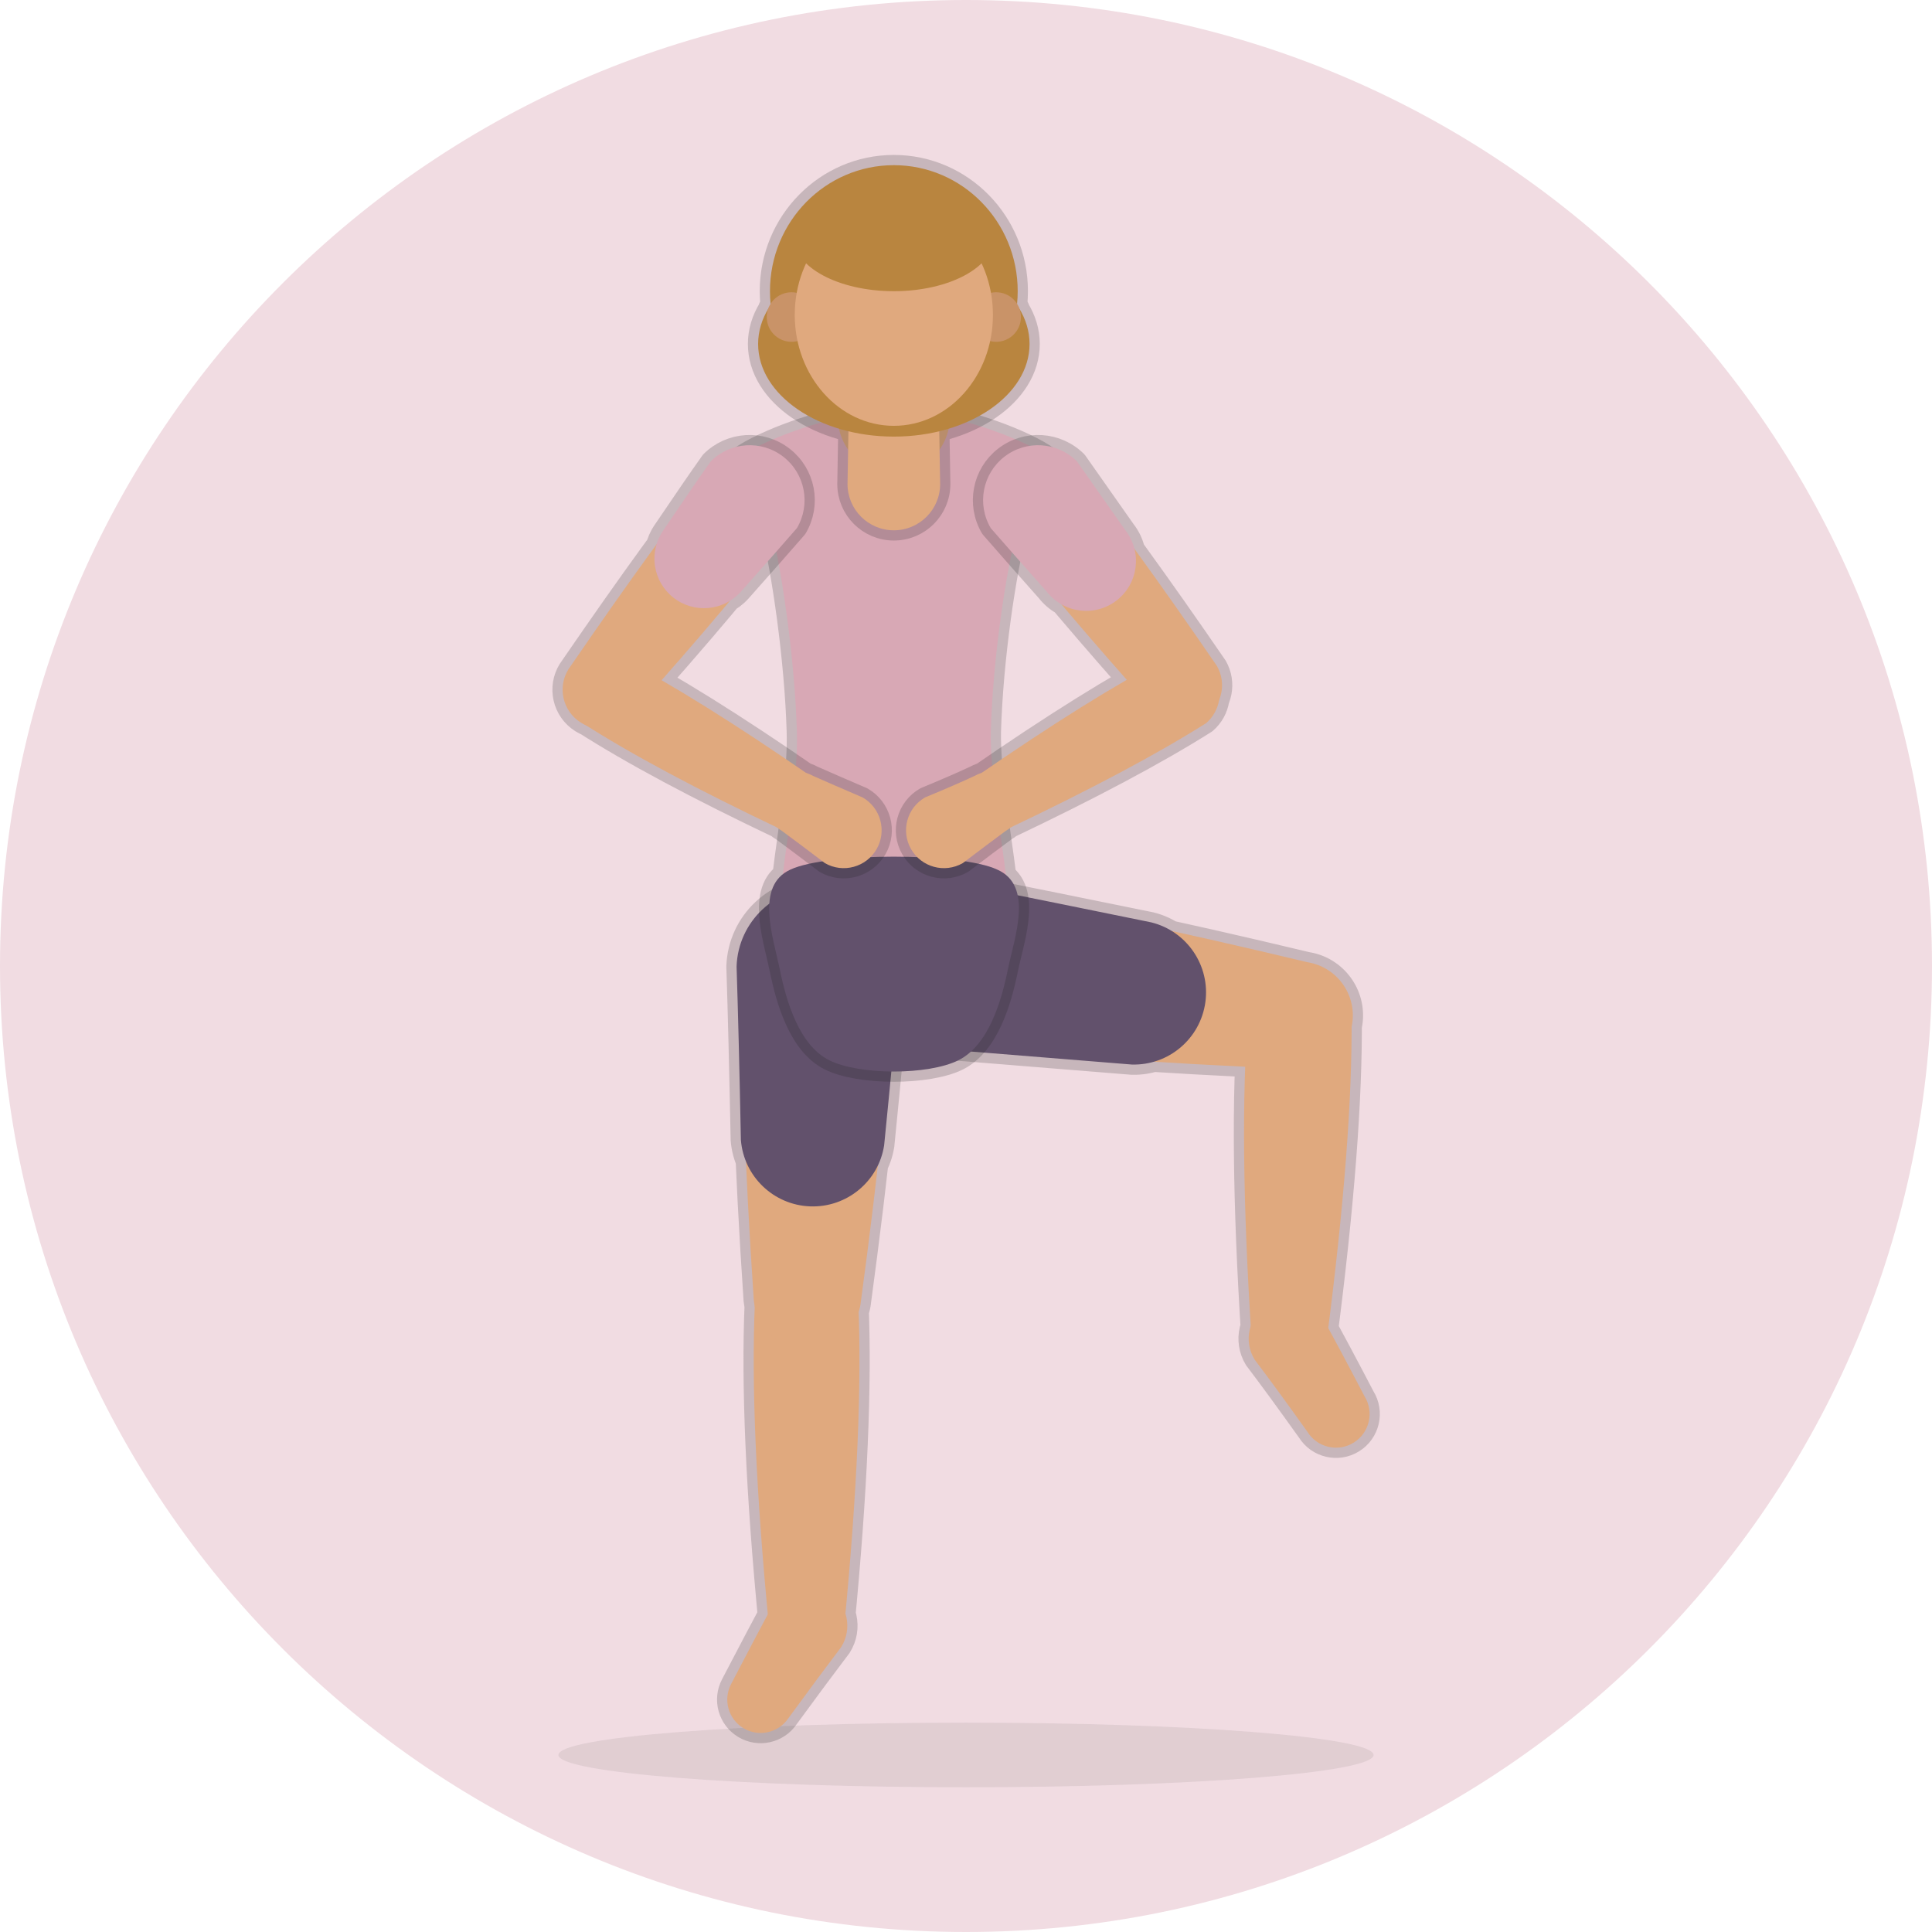
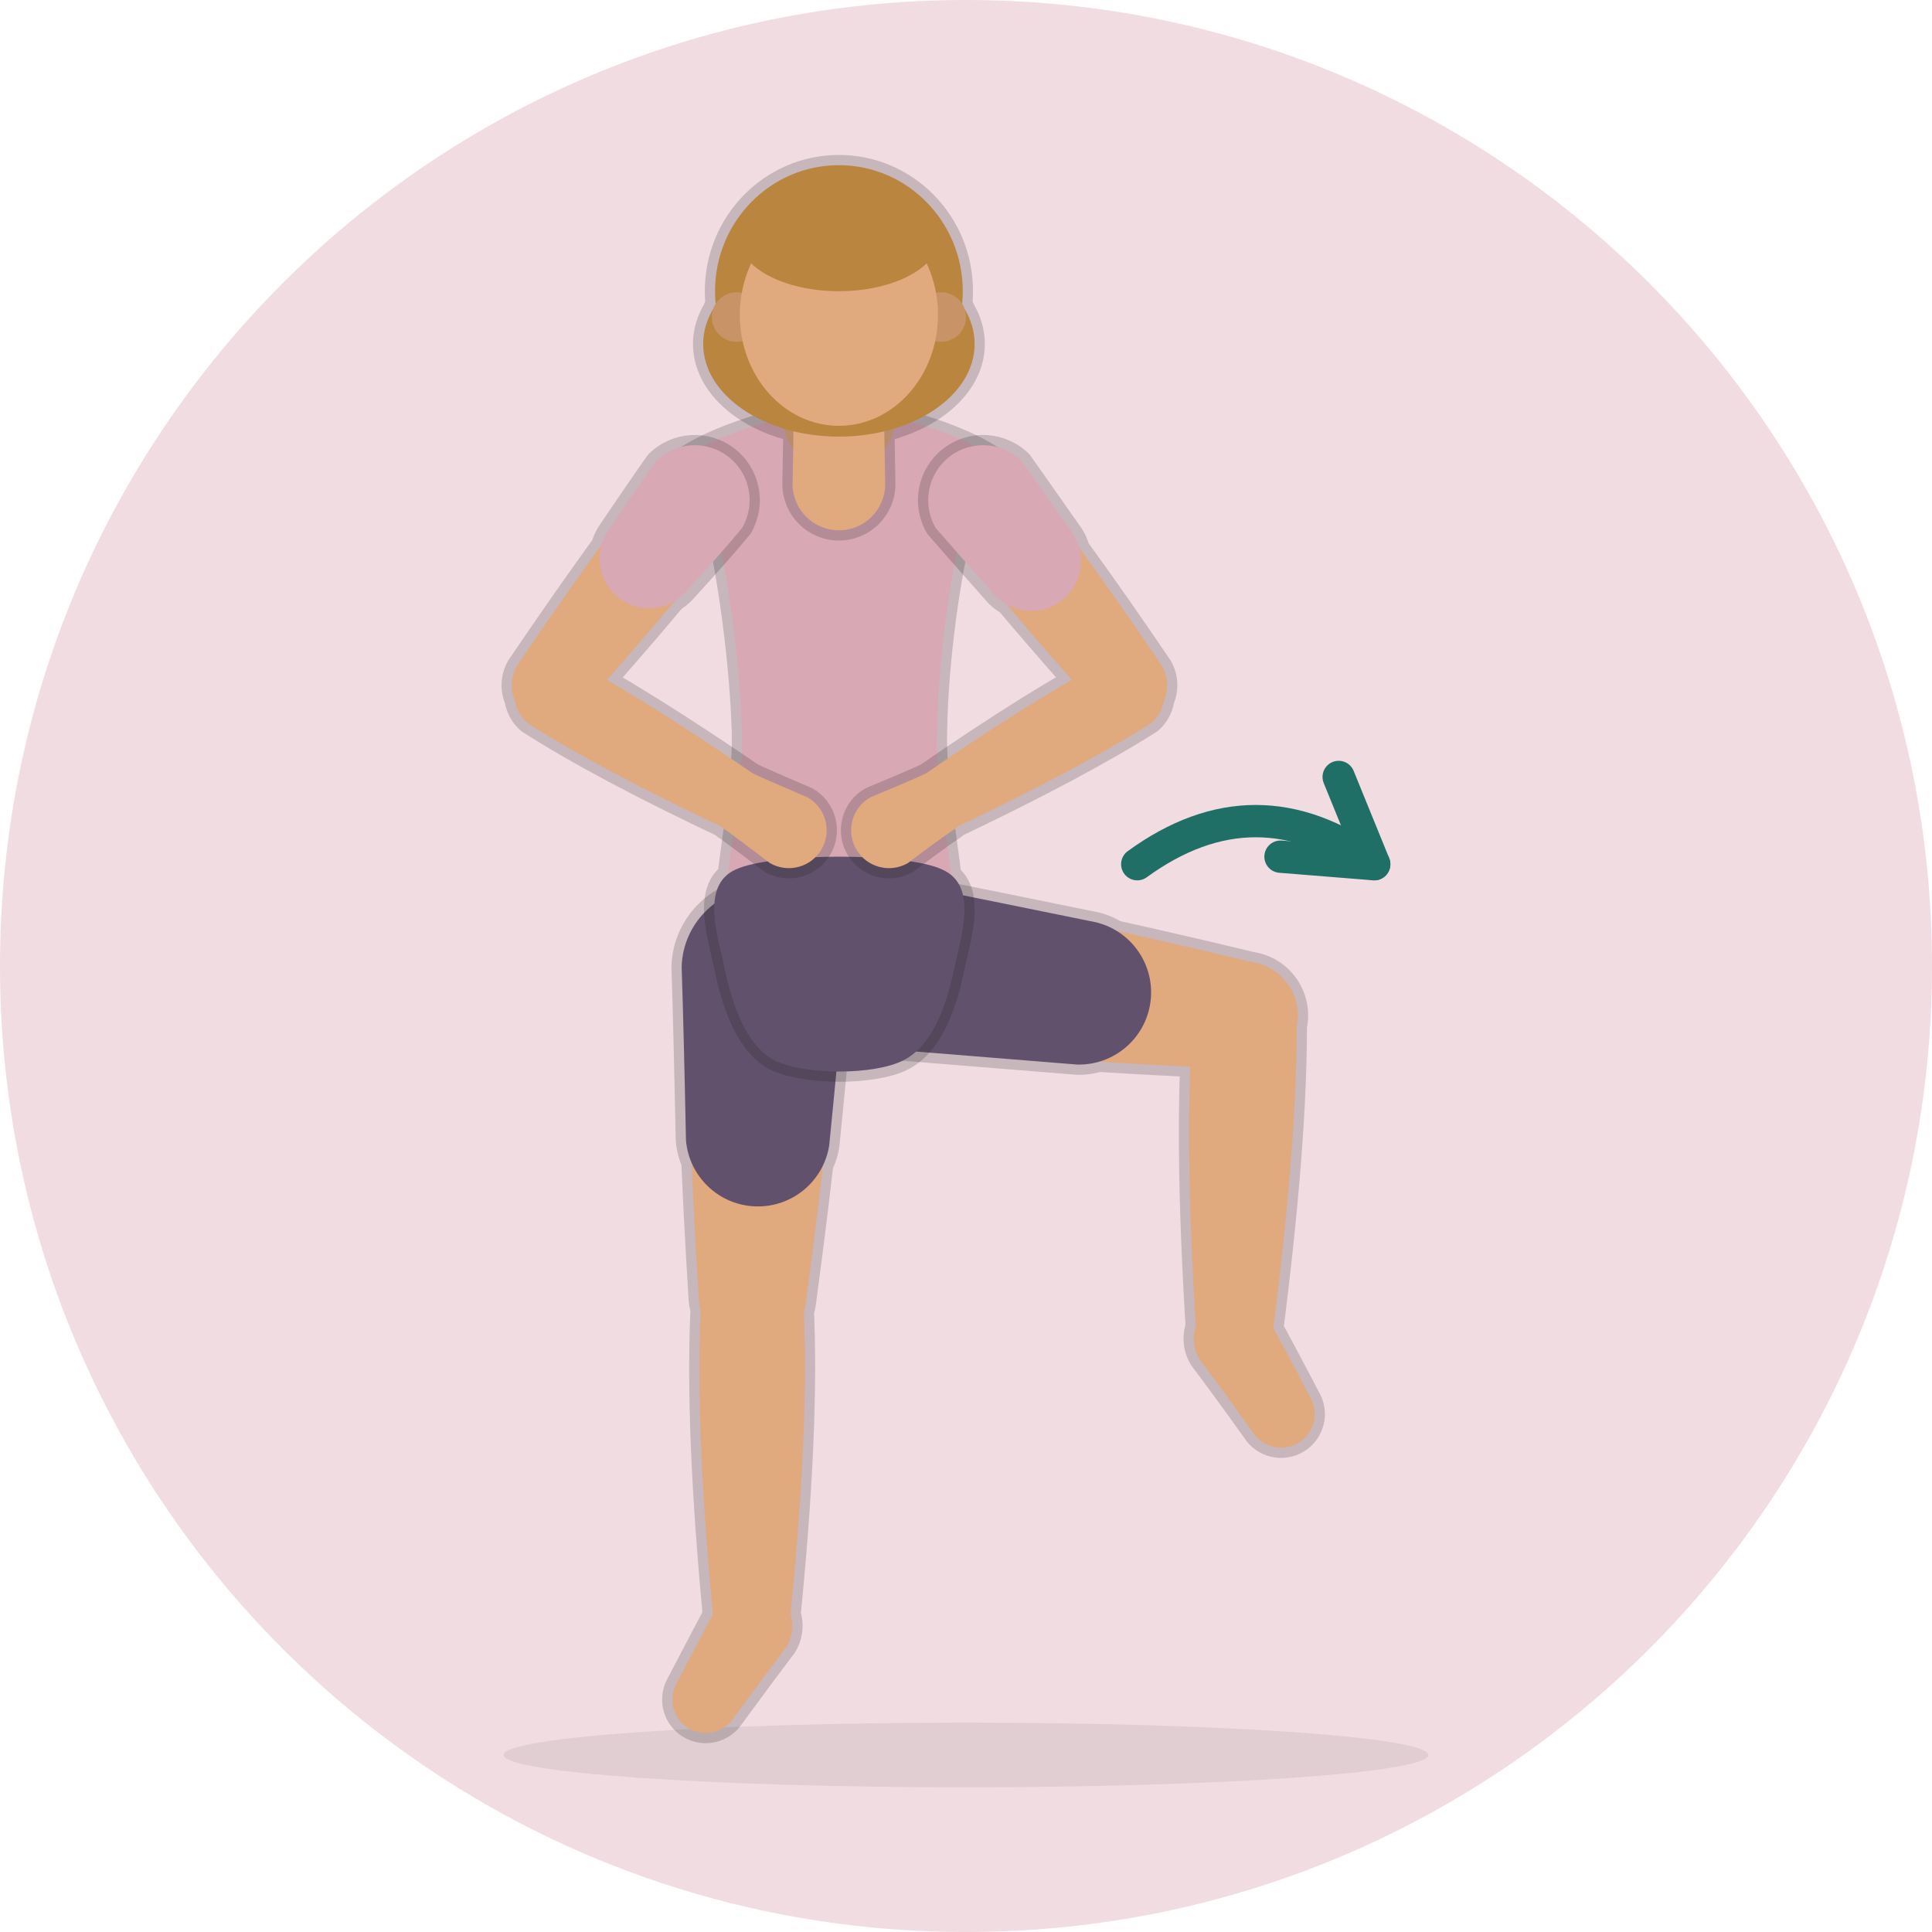
<svg xmlns="http://www.w3.org/2000/svg" viewBox="0 0 200 200" width="400" height="400" role="img" aria-label="Standing figure facing forward on one leg with the other knee lifted and opened out to the side.">
  <circle cx="100" cy="100" r="100" fill="#F1DCE2" />
  <clipPath id="c10yh8jc">
    <circle cx="100" cy="100" r="100" />
  </clipPath>
  <g clip-path="url(#c10yh8jc)">
    <g transform="translate(100.0 180.0) scale(1.115)">
-       <ellipse cx="0" cy="1.5" rx="37.842" ry="3" fill="#20211F" opacity="0.08" />
+       <ellipse cx="0" cy="1.5" rx="42.929" ry="3" fill="#20211F" opacity="0.08" />
      <g>
-         <path d="M-19.6 -40.5Q-20.1 -29.1 -18.3 -10.5A3.5 3.5 0 0 0 -11.3 -10.5Q-9.5 -29.1 -10.0 -40.5A4.8 4.8 0 0 0 -19.6 -40.5ZM-20.7 -71.7Q-21.0 -59.9 -19.7 -40.7A5.0 5.0 0 0 0 -9.8 -40.3Q-7.2 -59.5 -6.6 -71.2A7.0 7.0 0 0 0 -20.7 -71.7ZM-21.3 -71.7Q-21.1 -65.6 -20.9 -55.6A6.7 6.7 0 0 0 -7.6 -55.1Q-6.6 -65.1 -6.1 -71.2A7.6 7.6 0 0 0 -21.3 -71.7ZM-17.9 -12.5Q-19.4 -9.7 -21.8 -5.1A3.1 3.1 0 0 0 -16.5 -1.9Q-13.5 -6.0 -11.6 -8.5A3.7 3.7 0 0 0 -17.9 -12.5Z" fill="#1E1F1D" stroke="#1E1F1D" stroke-width="1.9" stroke-linejoin="round" opacity="0.2" />
-         <path d="M-19.6 -40.5Q-20.1 -29.1 -18.3 -10.5A3.5 3.5 0 0 0 -11.3 -10.5Q-9.5 -29.1 -10.0 -40.5A4.8 4.8 0 0 0 -19.6 -40.5Z" fill="#E0A97E" />
-         <path d="M-20.7 -71.7Q-21.0 -59.9 -19.7 -40.7A5.0 5.0 0 0 0 -9.8 -40.3Q-7.2 -59.5 -6.6 -71.2A7.0 7.0 0 0 0 -20.7 -71.7Z" fill="#E0A97E" />
-         <path d="M-21.3 -71.7Q-21.1 -65.6 -20.9 -55.6A6.7 6.7 0 0 0 -7.6 -55.1Q-6.6 -65.1 -6.1 -71.2A7.6 7.6 0 0 0 -21.3 -71.7Z" fill="#62516C" />
-         <path d="M-17.9 -12.5Q-19.4 -9.7 -21.8 -5.1A3.1 3.1 0 0 0 -16.5 -1.9Q-13.5 -6.0 -11.6 -8.5A3.7 3.7 0 0 0 -17.9 -12.5Z" fill="#E0A97E" />
+         <path d="M-24.6 -40.5Q-25.2 -29.1 -23.4 -10.5A3.5 3.5 0 0 0 -16.4 -10.5Q-14.5 -29.1 -15.1 -40.5A4.8 4.8 0 0 0 -24.6 -40.5ZM-25.8 -71.7Q-26.0 -59.9 -24.8 -40.7A5.0 5.0 0 0 0 -14.9 -40.3Q-12.3 -59.5 -11.7 -71.2A7.0 7.0 0 0 0 -25.8 -71.7ZM-26.4 -71.7Q-26.2 -65.6 -26.0 -55.6A6.7 6.7 0 0 0 -12.7 -55.1Q-11.7 -65.1 -11.2 -71.2A7.6 7.6 0 0 0 -26.4 -71.7ZM-23.0 -12.5Q-24.5 -9.7 -26.9 -5.1A3.1 3.1 0 0 0 -21.6 -1.9Q-18.6 -6.0 -16.7 -8.5A3.7 3.7 0 0 0 -23.0 -12.5Z" fill="#1E1F1D" stroke="#1E1F1D" stroke-width="1.9" stroke-linejoin="round" opacity="0.2" />
+         <path d="M-24.6 -40.5Q-25.2 -29.1 -23.4 -10.5A3.5 3.5 0 0 0 -16.4 -10.5Q-14.5 -29.1 -15.1 -40.5A4.8 4.8 0 0 0 -24.6 -40.5Z" fill="#E0A97E" />
+         <path d="M-25.8 -71.7Q-26.0 -59.9 -24.8 -40.7A5.0 5.0 0 0 0 -14.9 -40.3Q-12.3 -59.5 -11.7 -71.2A7.0 7.0 0 0 0 -25.8 -71.7Z" fill="#E0A97E" />
+         <path d="M-26.4 -71.7Q-26.2 -65.6 -26.0 -55.6A6.7 6.7 0 0 0 -12.7 -55.1Q-11.7 -65.1 -11.2 -71.2A7.6 7.6 0 0 0 -26.4 -71.7Z" fill="#62516C" />
+         <path d="M-23.0 -12.5Q-24.5 -9.7 -26.9 -5.1A3.1 3.1 0 0 0 -21.6 -1.9Q-18.6 -6.0 -16.7 -8.5A3.7 3.7 0 0 0 -23.0 -12.5Z" fill="#E0A97E" />
      </g>
      <g>
-         <path d="M26.2 -67.3Q25.3 -56.0 26.5 -37.3A3.5 3.5 0 0 0 33.5 -37.1Q35.9 -55.6 35.8 -67.0A4.8 4.8 0 0 0 26.2 -67.3ZM-0.7 -64.5Q11.0 -63.0 30.3 -62.2A5.0 5.0 0 0 0 31.7 -72.1Q12.9 -76.6 1.3 -78.5A7.0 7.0 0 0 0 -0.7 -64.5ZM-0.7 -63.9Q5.4 -63.4 15.4 -62.6A6.7 6.7 0 0 0 17.2 -75.8Q7.4 -77.8 1.4 -79.0A7.6 7.6 0 0 0 -0.7 -63.9ZM26.8 -35.2Q28.7 -32.7 31.7 -28.5A3.1 3.1 0 0 0 37.0 -31.8Q34.6 -36.4 33.1 -39.1A3.7 3.7 0 0 0 26.8 -35.2Z" fill="#1E1F1D" stroke="#1E1F1D" stroke-width="1.9" stroke-linejoin="round" opacity="0.2" />
-         <path d="M26.2 -67.3Q25.3 -56.0 26.5 -37.3A3.5 3.5 0 0 0 33.5 -37.1Q35.9 -55.6 35.8 -67.0A4.8 4.8 0 0 0 26.2 -67.3Z" fill="#E0A97E" />
-         <path d="M-0.7 -64.5Q11.0 -63.0 30.3 -62.2A5.0 5.0 0 0 0 31.7 -72.1Q12.9 -76.6 1.3 -78.5A7.0 7.0 0 0 0 -0.7 -64.5Z" fill="#E0A97E" />
-         <path d="M-0.7 -63.9Q5.4 -63.4 15.4 -62.6A6.7 6.7 0 0 0 17.2 -75.8Q7.4 -77.8 1.4 -79.0A7.6 7.6 0 0 0 -0.7 -63.9Z" fill="#62516C" />
-         <path d="M26.8 -35.2Q28.7 -32.7 31.7 -28.5A3.1 3.1 0 0 0 37.0 -31.8Q34.6 -36.4 33.1 -39.1A3.7 3.7 0 0 0 26.8 -35.2Z" fill="#E0A97E" />
+         <path d="M21.1 -67.3Q20.2 -56.0 21.4 -37.3A3.5 3.5 0 0 0 28.4 -37.1Q30.8 -55.6 30.7 -67.0A4.8 4.8 0 0 0 21.1 -67.3ZM-5.8 -64.5Q5.9 -63.0 25.2 -62.2A5.0 5.0 0 0 0 26.6 -72.1Q7.9 -76.6 -3.8 -78.5A7.0 7.0 0 0 0 -5.8 -64.5ZM-5.8 -63.9Q0.3 -63.4 10.3 -62.6A6.7 6.7 0 0 0 12.1 -75.8Q2.3 -77.8 -3.7 -79.0A7.6 7.6 0 0 0 -5.8 -63.9ZM21.7 -35.2Q23.6 -32.7 26.6 -28.5A3.1 3.1 0 0 0 31.9 -31.8Q29.5 -36.4 28.0 -39.1A3.7 3.7 0 0 0 21.7 -35.2Z" fill="#1E1F1D" stroke="#1E1F1D" stroke-width="1.9" stroke-linejoin="round" opacity="0.2" />
+         <path d="M21.1 -67.3Q20.2 -56.0 21.4 -37.3A3.5 3.5 0 0 0 28.4 -37.1Q30.8 -55.6 30.7 -67.0A4.8 4.8 0 0 0 21.1 -67.3Z" fill="#E0A97E" />
+         <path d="M-5.8 -64.5Q5.9 -63.0 25.2 -62.2A5.0 5.0 0 0 0 26.6 -72.1Q7.9 -76.6 -3.8 -78.5A7.0 7.0 0 0 0 -5.8 -64.5Z" fill="#E0A97E" />
+         <path d="M-5.8 -63.9Q0.3 -63.4 10.3 -62.6A6.7 6.7 0 0 0 12.1 -75.8Q2.3 -77.8 -3.7 -79.0A7.6 7.6 0 0 0 -5.8 -63.9Z" fill="#62516C" />
+         <path d="M21.7 -35.2Q23.6 -32.7 26.6 -28.5A3.1 3.1 0 0 0 31.9 -31.8Q29.5 -36.4 28.0 -39.1A3.7 3.7 0 0 0 21.7 -35.2Z" fill="#E0A97E" />
      </g>
      <g>
-         <path d="M-17.0 -71.5C-18.5 -76.0 -15.5 -86.6 -15.7 -93.5C-15.9 -100.3 -17.1 -108.4 -18.1 -112.5C-19.2 -116.6 -23.1 -116.3 -22.1 -118.0C-21.1 -119.6 -15.8 -121.7 -12.3 -122.5C-8.8 -123.2 -4.6 -123.2 -1.0 -122.5C2.5 -121.7 7.8 -119.6 8.7 -118.0C9.7 -116.3 5.9 -116.6 4.8 -112.5C3.7 -108.4 2.5 -100.3 2.3 -93.5C2.2 -86.6 5.2 -76.0 3.7 -71.5C2.2 -67.0 -3.2 -66.5 -6.7 -66.5C-10.1 -66.5 -15.5 -67.0 -17.0 -71.5ZM-17.3 -71.5C-17.9 -74.4 -19.6 -79.2 -16.3 -80.7C-12.9 -82.3 -0.5 -82.3 2.9 -80.7C6.3 -79.2 4.5 -74.4 3.9 -71.5C3.3 -68.5 2.1 -64.4 -0.7 -63.0C-3.5 -61.6 -9.9 -61.6 -12.7 -63.0C-15.5 -64.4 -16.7 -68.5 -17.3 -71.5ZM-6.7 -117.5A5.2 5.2 0.0 1 0 -6.7 -127.9A5.2 5.2 0.0 1 0 -6.7 -117.5Z" fill="#1E1F1D" stroke="#1E1F1D" stroke-width="1.9" stroke-linejoin="round" opacity="0.2" />
-         <path d="M-17.0 -71.5C-18.5 -76.0 -15.5 -86.6 -15.7 -93.5C-15.9 -100.3 -17.1 -108.4 -18.1 -112.5C-19.2 -116.6 -23.1 -116.3 -22.1 -118.0C-21.1 -119.6 -15.8 -121.7 -12.3 -122.5C-8.8 -123.2 -4.6 -123.2 -1.0 -122.5C2.5 -121.7 7.8 -119.6 8.7 -118.0C9.7 -116.3 5.9 -116.6 4.8 -112.5C3.7 -108.4 2.5 -100.3 2.3 -93.5C2.2 -86.6 5.2 -76.0 3.7 -71.5C2.2 -67.0 -3.2 -66.5 -6.7 -66.5C-10.1 -66.5 -15.5 -67.0 -17.0 -71.5Z" fill="#D8A8B5" />
-         <path d="M-17.3 -71.5C-17.9 -74.4 -19.6 -79.2 -16.3 -80.7C-12.9 -82.3 -0.5 -82.3 2.9 -80.7C6.3 -79.2 4.5 -74.4 3.9 -71.5C3.3 -68.5 2.1 -64.4 -0.7 -63.0C-3.5 -61.6 -9.9 -61.6 -12.7 -63.0C-15.5 -64.4 -16.7 -68.5 -17.3 -71.5Z" fill="#62516C" />
-         <path d="M-6.7 -117.5A5.2 5.2 0.0 1 0 -6.7 -127.9A5.2 5.2 0.0 1 0 -6.7 -117.5Z" fill="#E0A97E" />
+         <path d="M-22.1 -71.5C-23.6 -76.0 -20.6 -86.6 -20.8 -93.5C-21.0 -100.3 -22.2 -108.4 -23.2 -112.5C-24.3 -116.6 -28.2 -116.3 -27.2 -118.0C-26.2 -119.6 -20.9 -121.7 -17.4 -122.5C-13.9 -123.2 -9.6 -123.2 -6.1 -122.5C-2.6 -121.7 2.7 -119.6 3.6 -118.0C4.6 -116.3 0.8 -116.6 -0.3 -112.5C-1.4 -108.4 -2.6 -100.3 -2.7 -93.5C-2.9 -86.6 0.1 -76.0 -1.4 -71.5C-2.9 -67.0 -8.3 -66.5 -11.8 -66.5C-15.2 -66.5 -20.6 -67.0 -22.1 -71.5ZM-22.4 -71.5C-23.0 -74.4 -24.7 -79.2 -21.4 -80.7C-18.0 -82.3 -5.5 -82.3 -2.2 -80.7C1.2 -79.2 -0.5 -74.4 -1.1 -71.5C-1.7 -68.5 -3.0 -64.4 -5.8 -63.0C-8.5 -61.6 -15.0 -61.6 -17.8 -63.0C-20.5 -64.4 -21.8 -68.5 -22.4 -71.5ZM-11.8 -117.5A5.2 5.2 0.0 1 0 -11.8 -127.9A5.2 5.2 0.0 1 0 -11.8 -117.5Z" fill="#1E1F1D" stroke="#1E1F1D" stroke-width="1.9" stroke-linejoin="round" opacity="0.2" />
+         <path d="M-22.1 -71.5C-23.6 -76.0 -20.6 -86.6 -20.8 -93.5C-21.0 -100.3 -22.2 -108.4 -23.2 -112.5C-24.3 -116.6 -28.2 -116.3 -27.2 -118.0C-26.2 -119.6 -20.9 -121.7 -17.4 -122.5C-13.9 -123.2 -9.6 -123.2 -6.1 -122.5C-2.6 -121.7 2.7 -119.6 3.6 -118.0C4.6 -116.3 0.8 -116.6 -0.3 -112.5C-1.4 -108.4 -2.6 -100.3 -2.7 -93.5C-2.9 -86.6 0.1 -76.0 -1.4 -71.5C-2.9 -67.0 -8.3 -66.5 -11.8 -66.5C-15.2 -66.5 -20.6 -67.0 -22.1 -71.5Z" fill="#D8A8B5" />
+         <path d="M-22.4 -71.5C-23.0 -74.4 -24.7 -79.2 -21.4 -80.7C-18.0 -82.3 -5.5 -82.3 -2.2 -80.7C1.2 -79.2 -0.5 -74.4 -1.1 -71.5C-1.7 -68.5 -3.0 -64.4 -5.8 -63.0C-8.5 -61.6 -15.0 -61.6 -17.8 -63.0C-20.5 -64.4 -21.8 -68.5 -22.4 -71.5Z" fill="#62516C" />
+         <path d="M-11.8 -117.5A5.2 5.2 0.0 1 0 -11.8 -127.9A5.2 5.2 0.0 1 0 -11.8 -117.5Z" fill="#E0A97E" />
      </g>
      <g>
-         <path d="M-23.2 -118.2Q-28.6 -111.4 -36.7 -99.6A3.6 3.6 0 0 0 -31.0 -95.2Q-21.5 -105.8 -16.2 -112.8A4.4 4.4 0 0 0 -23.2 -118.2ZM-23.7 -118.6Q-25.4 -116.2 -28.1 -112.2A4.6 4.6 0 0 0 -20.9 -106.5Q-17.7 -110.1 -15.7 -112.4A5.1 5.1 0 0 0 -23.7 -118.6ZM-35.6 -94.3Q-28.9 -90.0 -17.1 -84.4A2.8 2.8 0 0 0 -14.3 -89.3Q-25.0 -96.7 -32.1 -100.4A3.6 3.6 0 0 0 -35.6 -94.3ZM-17.1 -84.3Q-15.6 -83.2 -13.1 -81.3A3.5 3.5 0 0 0 -9.6 -87.4Q-12.4 -88.6 -14.2 -89.4A2.9 2.9 0 0 0 -17.1 -84.3Z" fill="#1E1F1D" stroke="#1E1F1D" stroke-width="1.9" stroke-linejoin="round" opacity="0.2" />
-         <path d="M-23.2 -118.2Q-28.6 -111.4 -36.7 -99.6A3.6 3.6 0 0 0 -31.0 -95.2Q-21.5 -105.8 -16.2 -112.8A4.4 4.4 0 0 0 -23.2 -118.2Z" fill="#E0A97E" />
-         <path d="M-23.7 -118.6Q-25.4 -116.2 -28.1 -112.2A4.6 4.6 0 0 0 -20.9 -106.5Q-17.7 -110.1 -15.7 -112.4A5.1 5.1 0 0 0 -23.7 -118.6Z" fill="#D8A8B5" />
-         <path d="M-35.6 -94.3Q-28.9 -90.0 -17.1 -84.4A2.8 2.8 0 0 0 -14.3 -89.3Q-25.0 -96.7 -32.1 -100.4A3.6 3.6 0 0 0 -35.6 -94.3Z" fill="#E0A97E" />
-         <path d="M-17.1 -84.3Q-15.6 -83.2 -13.1 -81.3A3.5 3.5 0 0 0 -9.6 -87.4Q-12.4 -88.6 -14.2 -89.4A2.9 2.9 0 0 0 -17.1 -84.3Z" fill="#E0A97E" />
+         <path d="M-28.3 -118.2Q-33.7 -111.4 -41.7 -99.6A3.6 3.6 0 0 0 -36.1 -95.2Q-26.6 -105.8 -21.3 -112.8A4.4 4.4 0 0 0 -28.3 -118.2ZM-28.8 -118.6Q-30.5 -116.2 -33.2 -112.2A4.6 4.6 0 0 0 -26.0 -106.5Q-22.7 -110.1 -20.8 -112.4A5.1 5.1 0 0 0 -28.8 -118.6ZM-40.7 -94.3Q-34.0 -90.0 -22.1 -84.4A2.8 2.8 0 0 0 -19.3 -89.3Q-30.1 -96.7 -37.1 -100.4A3.6 3.6 0 0 0 -40.7 -94.3ZM-22.2 -84.3Q-20.7 -83.2 -18.2 -81.3A3.5 3.5 0 0 0 -14.7 -87.4Q-17.5 -88.6 -19.3 -89.4A2.9 2.9 0 0 0 -22.2 -84.3Z" fill="#1E1F1D" stroke="#1E1F1D" stroke-width="1.9" stroke-linejoin="round" opacity="0.2" />
+         <path d="M-28.3 -118.2Q-33.7 -111.4 -41.7 -99.6A3.6 3.6 0 0 0 -36.1 -95.2Q-26.6 -105.8 -21.3 -112.8A4.4 4.4 0 0 0 -28.3 -118.2Z" fill="#E0A97E" />
+         <path d="M-28.8 -118.6Q-30.5 -116.2 -33.2 -112.2A4.6 4.6 0 0 0 -26.0 -106.5Q-22.7 -110.1 -20.8 -112.4A5.1 5.1 0 0 0 -28.8 -118.6Z" fill="#D8A8B5" />
+         <path d="M-40.7 -94.3Q-34.0 -90.0 -22.1 -84.4A2.8 2.8 0 0 0 -19.3 -89.3Q-30.1 -96.7 -37.1 -100.4A3.6 3.6 0 0 0 -40.7 -94.3Z" fill="#E0A97E" />
+         <path d="M-22.2 -84.3Q-20.7 -83.2 -18.2 -81.3A3.5 3.5 0 0 0 -14.7 -87.4Q-17.5 -88.6 -19.3 -89.4A2.9 2.9 0 0 0 -22.2 -84.3Z" fill="#E0A97E" />
      </g>
      <g>
-         <path d="M2.8 -112.8Q8.2 -105.8 17.7 -95.2A3.6 3.6 0 0 0 23.3 -99.6Q15.2 -111.4 9.8 -118.2A4.4 4.4 0 0 0 2.8 -112.8ZM2.3 -112.4Q4.3 -110.1 7.5 -106.5A4.6 4.6 0 0 0 14.8 -112.2Q12.0 -116.2 10.3 -118.6A5.1 5.1 0 0 0 2.3 -112.4ZM18.7 -100.4Q11.6 -96.7 0.9 -89.3A2.8 2.8 0 0 0 3.7 -84.4Q15.5 -90.0 22.3 -94.3A3.6 3.6 0 0 0 18.7 -100.4ZM0.8 -89.4Q-0.9 -88.6 -3.8 -87.4A3.5 3.5 0 0 0 -0.3 -81.3Q2.2 -83.2 3.7 -84.3A2.9 2.9 0 0 0 0.8 -89.4Z" fill="#1E1F1D" stroke="#1E1F1D" stroke-width="1.9" stroke-linejoin="round" opacity="0.2" />
-         <path d="M2.8 -112.8Q8.2 -105.8 17.7 -95.2A3.6 3.6 0 0 0 23.3 -99.6Q15.2 -111.4 9.8 -118.2A4.4 4.4 0 0 0 2.8 -112.8Z" fill="#E0A97E" />
-         <path d="M2.3 -112.4Q4.3 -110.1 7.5 -106.5A4.6 4.6 0 0 0 14.8 -112.2Q12.0 -116.2 10.3 -118.6A5.1 5.1 0 0 0 2.3 -112.4Z" fill="#D8A8B5" />
-         <path d="M18.7 -100.4Q11.6 -96.7 0.9 -89.3A2.8 2.8 0 0 0 3.7 -84.4Q15.5 -90.0 22.3 -94.3A3.6 3.6 0 0 0 18.7 -100.4Z" fill="#E0A97E" />
-         <path d="M0.8 -89.4Q-0.9 -88.6 -3.8 -87.4A3.5 3.5 0 0 0 -0.3 -81.3Q2.2 -83.2 3.7 -84.3A2.9 2.9 0 0 0 0.8 -89.4Z" fill="#E0A97E" />
+         <path d="M-2.3 -112.8Q3.1 -105.8 12.6 -95.2A3.6 3.6 0 0 0 18.2 -99.6Q10.2 -111.4 4.7 -118.2A4.4 4.4 0 0 0 -2.3 -112.8ZM-2.8 -112.4Q-0.8 -110.1 2.4 -106.5A4.6 4.6 0 0 0 9.7 -112.2Q6.9 -116.2 5.2 -118.6A5.1 5.1 0 0 0 -2.8 -112.4ZM13.6 -100.4Q6.5 -96.7 -4.2 -89.3A2.8 2.8 0 0 0 -1.4 -84.4Q10.4 -90.0 17.2 -94.3A3.6 3.6 0 0 0 13.6 -100.4ZM-4.2 -89.4Q-6.0 -88.6 -8.9 -87.4A3.5 3.5 0 0 0 -5.4 -81.3Q-2.9 -83.2 -1.3 -84.3A2.9 2.9 0 0 0 -4.2 -89.4Z" fill="#1E1F1D" stroke="#1E1F1D" stroke-width="1.9" stroke-linejoin="round" opacity="0.2" />
+         <path d="M-2.3 -112.8Q3.1 -105.8 12.6 -95.2A3.6 3.6 0 0 0 18.2 -99.6Q10.2 -111.4 4.7 -118.2A4.4 4.4 0 0 0 -2.3 -112.8Z" fill="#E0A97E" />
+         <path d="M-2.8 -112.4Q-0.8 -110.1 2.4 -106.5A4.6 4.6 0 0 0 9.7 -112.2Q6.9 -116.2 5.2 -118.6A5.1 5.1 0 0 0 -2.8 -112.4Z" fill="#D8A8B5" />
+         <path d="M13.6 -100.4Q6.5 -96.7 -4.2 -89.3A2.8 2.8 0 0 0 -1.4 -84.4Q10.4 -90.0 17.2 -94.3A3.6 3.6 0 0 0 13.6 -100.4Z" fill="#E0A97E" />
+         <path d="M-4.2 -89.4Q-6.0 -88.6 -8.9 -87.4A3.5 3.5 0 0 0 -5.4 -81.3Q-2.9 -83.2 -1.3 -84.3A2.9 2.9 0 0 0 -4.2 -89.4Z" fill="#E0A97E" />
      </g>
      <g>
-         <path d="M-2.4 -116.5Q-2.5 -122.7 -2.7 -133.0A4.0 4.0 0 0 0 -10.7 -133.0Q-10.9 -122.7 -11.0 -116.5A4.3 4.3 0 0 0 -2.4 -116.5ZM-6.7 -122.7A11.5 11.7 0.0 1 0 -6.7 -146.1A11.5 11.7 0.0 1 0 -6.7 -122.7ZM-6.7 -120.9A12.6 8.6 0.0 1 0 -6.7 -138.1A12.6 8.6 0.0 1 0 -6.7 -120.9ZM2.8 -129.7A2.3 2.3 0.0 1 0 2.8 -134.3A2.3 2.3 0.0 1 0 2.8 -129.7ZM-16.2 -129.7A2.3 2.3 0.0 1 0 -16.2 -134.3A2.3 2.3 0.0 1 0 -16.2 -129.7ZM-6.7 -121.9A9.2 10.3 0.0 1 0 -6.7 -142.5A9.2 10.3 0.0 1 0 -6.7 -121.9ZM-6.7 -134.4A9.3 5.0 0.0 1 0 -6.7 -144.4A9.3 5.0 0.0 1 0 -6.7 -134.4Z" fill="#1E1F1D" stroke="#1E1F1D" stroke-width="1.9" stroke-linejoin="round" opacity="0.2" />
-         <path d="M-2.4 -116.5Q-2.5 -122.7 -2.7 -133.0A4.0 4.0 0 0 0 -10.7 -133.0Q-10.9 -122.7 -11.0 -116.5A4.3 4.3 0 0 0 -2.4 -116.5Z" fill="#E0A97E" />
-         <path d="M-6.7 -122.7A11.5 11.7 0.0 1 0 -6.7 -146.1A11.5 11.7 0.0 1 0 -6.7 -122.7Z" fill="#B9853F" />
-         <path d="M-6.7 -120.9A12.6 8.6 0.0 1 0 -6.7 -138.1A12.6 8.6 0.0 1 0 -6.7 -120.9Z" fill="#B9853F" />
-         <path d="M2.8 -129.7A2.3 2.3 0.0 1 0 2.8 -134.3A2.3 2.3 0.0 1 0 2.8 -129.7Z" fill="#C99368" />
-         <path d="M-16.2 -129.7A2.3 2.3 0.0 1 0 -16.2 -134.3A2.3 2.3 0.0 1 0 -16.2 -129.7Z" fill="#C99368" />
-         <path d="M-6.7 -121.9A9.2 10.3 0.0 1 0 -6.7 -142.5A9.2 10.3 0.0 1 0 -6.7 -121.9Z" fill="#E0A97E" />
-         <path d="M-6.7 -134.4A9.3 5.0 0.0 1 0 -6.7 -144.4A9.3 5.0 0.0 1 0 -6.7 -134.4Z" fill="#B9853F" />
+         <path d="M-7.5 -116.5Q-7.6 -122.7 -7.8 -133.0A4.0 4.0 0 0 0 -15.8 -133.0Q-16.0 -122.7 -16.1 -116.5A4.3 4.3 0 0 0 -7.5 -116.5ZM-11.8 -122.7A11.5 11.7 0.0 1 0 -11.8 -146.1A11.5 11.7 0.0 1 0 -11.8 -122.7ZM-11.8 -120.9A12.6 8.6 0.0 1 0 -11.8 -138.1A12.6 8.6 0.0 1 0 -11.8 -120.9ZM-2.3 -129.7A2.3 2.3 0.0 1 0 -2.3 -134.3A2.3 2.3 0.0 1 0 -2.3 -129.7ZM-21.3 -129.7A2.3 2.3 0.0 1 0 -21.3 -134.3A2.3 2.3 0.0 1 0 -21.3 -129.7ZM-11.8 -121.9A9.2 10.3 0.0 1 0 -11.8 -142.5A9.2 10.3 0.0 1 0 -11.8 -121.9ZM-11.8 -134.4A9.3 5.0 0.0 1 0 -11.8 -144.4A9.3 5.0 0.0 1 0 -11.8 -134.4Z" fill="#1E1F1D" stroke="#1E1F1D" stroke-width="1.9" stroke-linejoin="round" opacity="0.2" />
+         <path d="M-7.5 -116.5Q-7.6 -122.7 -7.8 -133.0A4.0 4.0 0 0 0 -15.8 -133.0Q-16.0 -122.7 -16.1 -116.5A4.3 4.3 0 0 0 -7.5 -116.5Z" fill="#E0A97E" />
+         <path d="M-11.8 -122.7A11.5 11.7 0.0 1 0 -11.8 -146.1A11.5 11.7 0.0 1 0 -11.8 -122.7Z" fill="#B9853F" />
+         <path d="M-11.8 -120.9A12.6 8.6 0.0 1 0 -11.8 -138.1A12.6 8.6 0.0 1 0 -11.8 -120.9Z" fill="#B9853F" />
+         <path d="M-2.3 -129.7A2.3 2.3 0.0 1 0 -2.3 -134.3A2.3 2.3 0.0 1 0 -2.3 -129.7Z" fill="#C99368" />
+         <path d="M-21.3 -129.7A2.3 2.3 0.0 1 0 -21.3 -134.3A2.3 2.3 0.0 1 0 -21.3 -129.7Z" fill="#C99368" />
+         <path d="M-11.8 -121.9A9.2 10.3 0.0 1 0 -11.8 -142.5A9.2 10.3 0.0 1 0 -11.8 -121.9Z" fill="#E0A97E" />
+         <path d="M-11.8 -134.4A9.3 5.0 0.0 1 0 -11.8 -144.4A9.3 5.0 0.0 1 0 -11.8 -134.4Z" fill="#B9853F" />
+       </g>
+       <g fill="none" stroke="#1F6F66" stroke-width="3" stroke-linecap="round" stroke-linejoin="round">
+         <path d="M15.9 -81.2Q26.9 -89.2 37.9 -81.2" />
+         <path d="M29.2 -81.9L37.9 -81.2L34.6 -89.3" />
      </g>
    </g>
  </g>
</svg>
